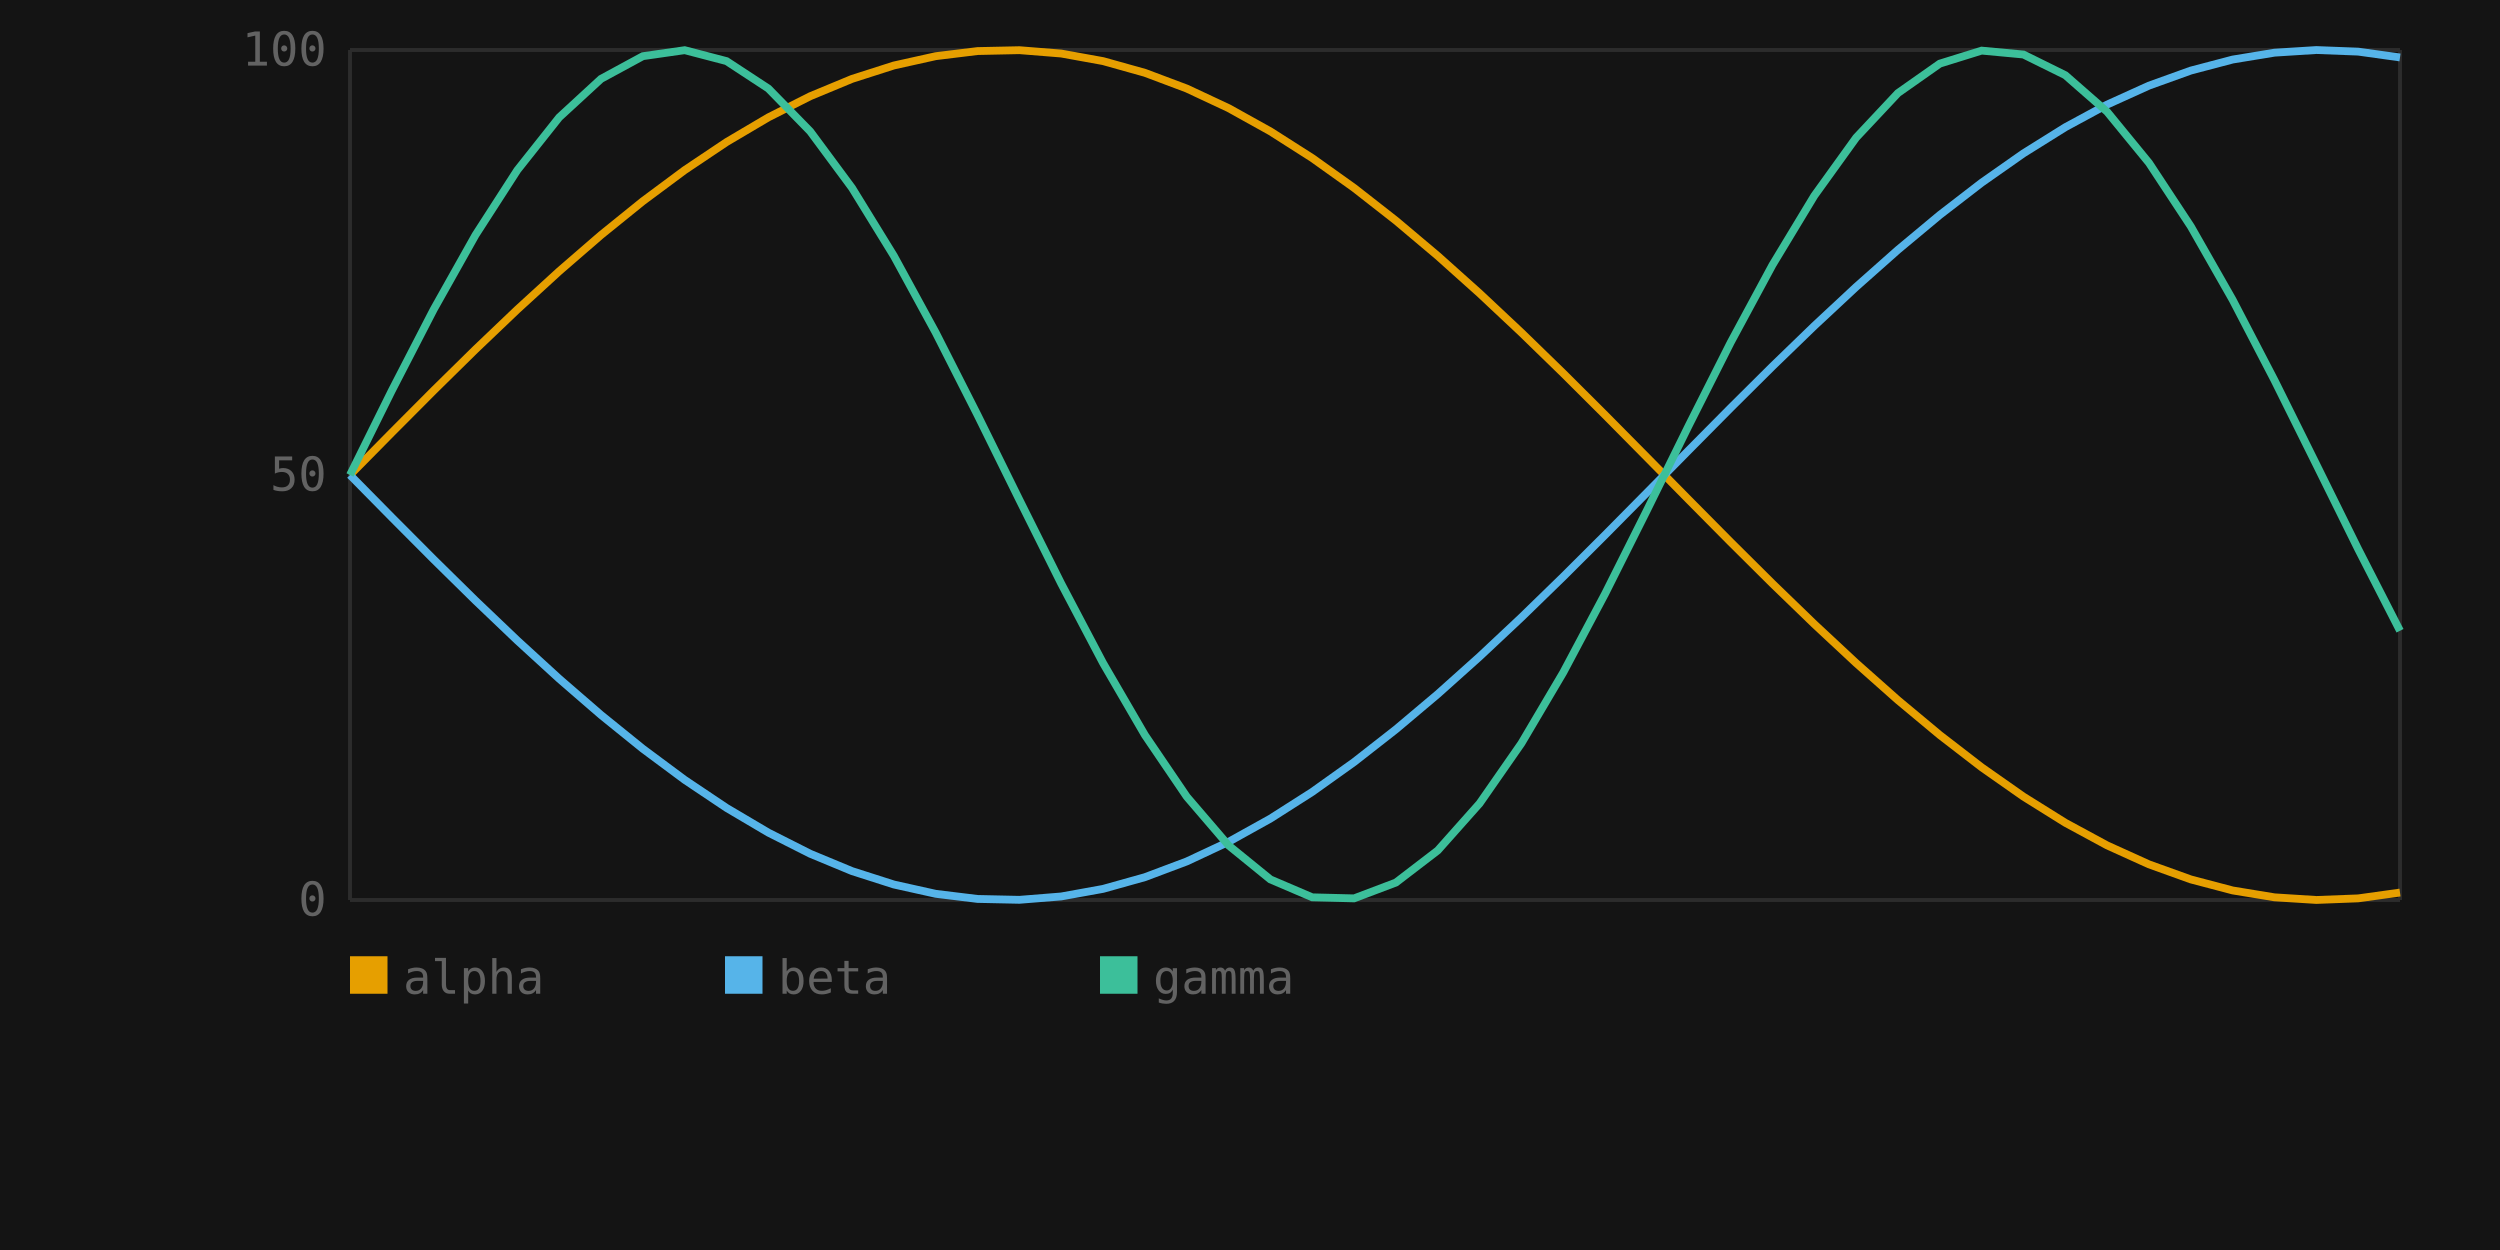
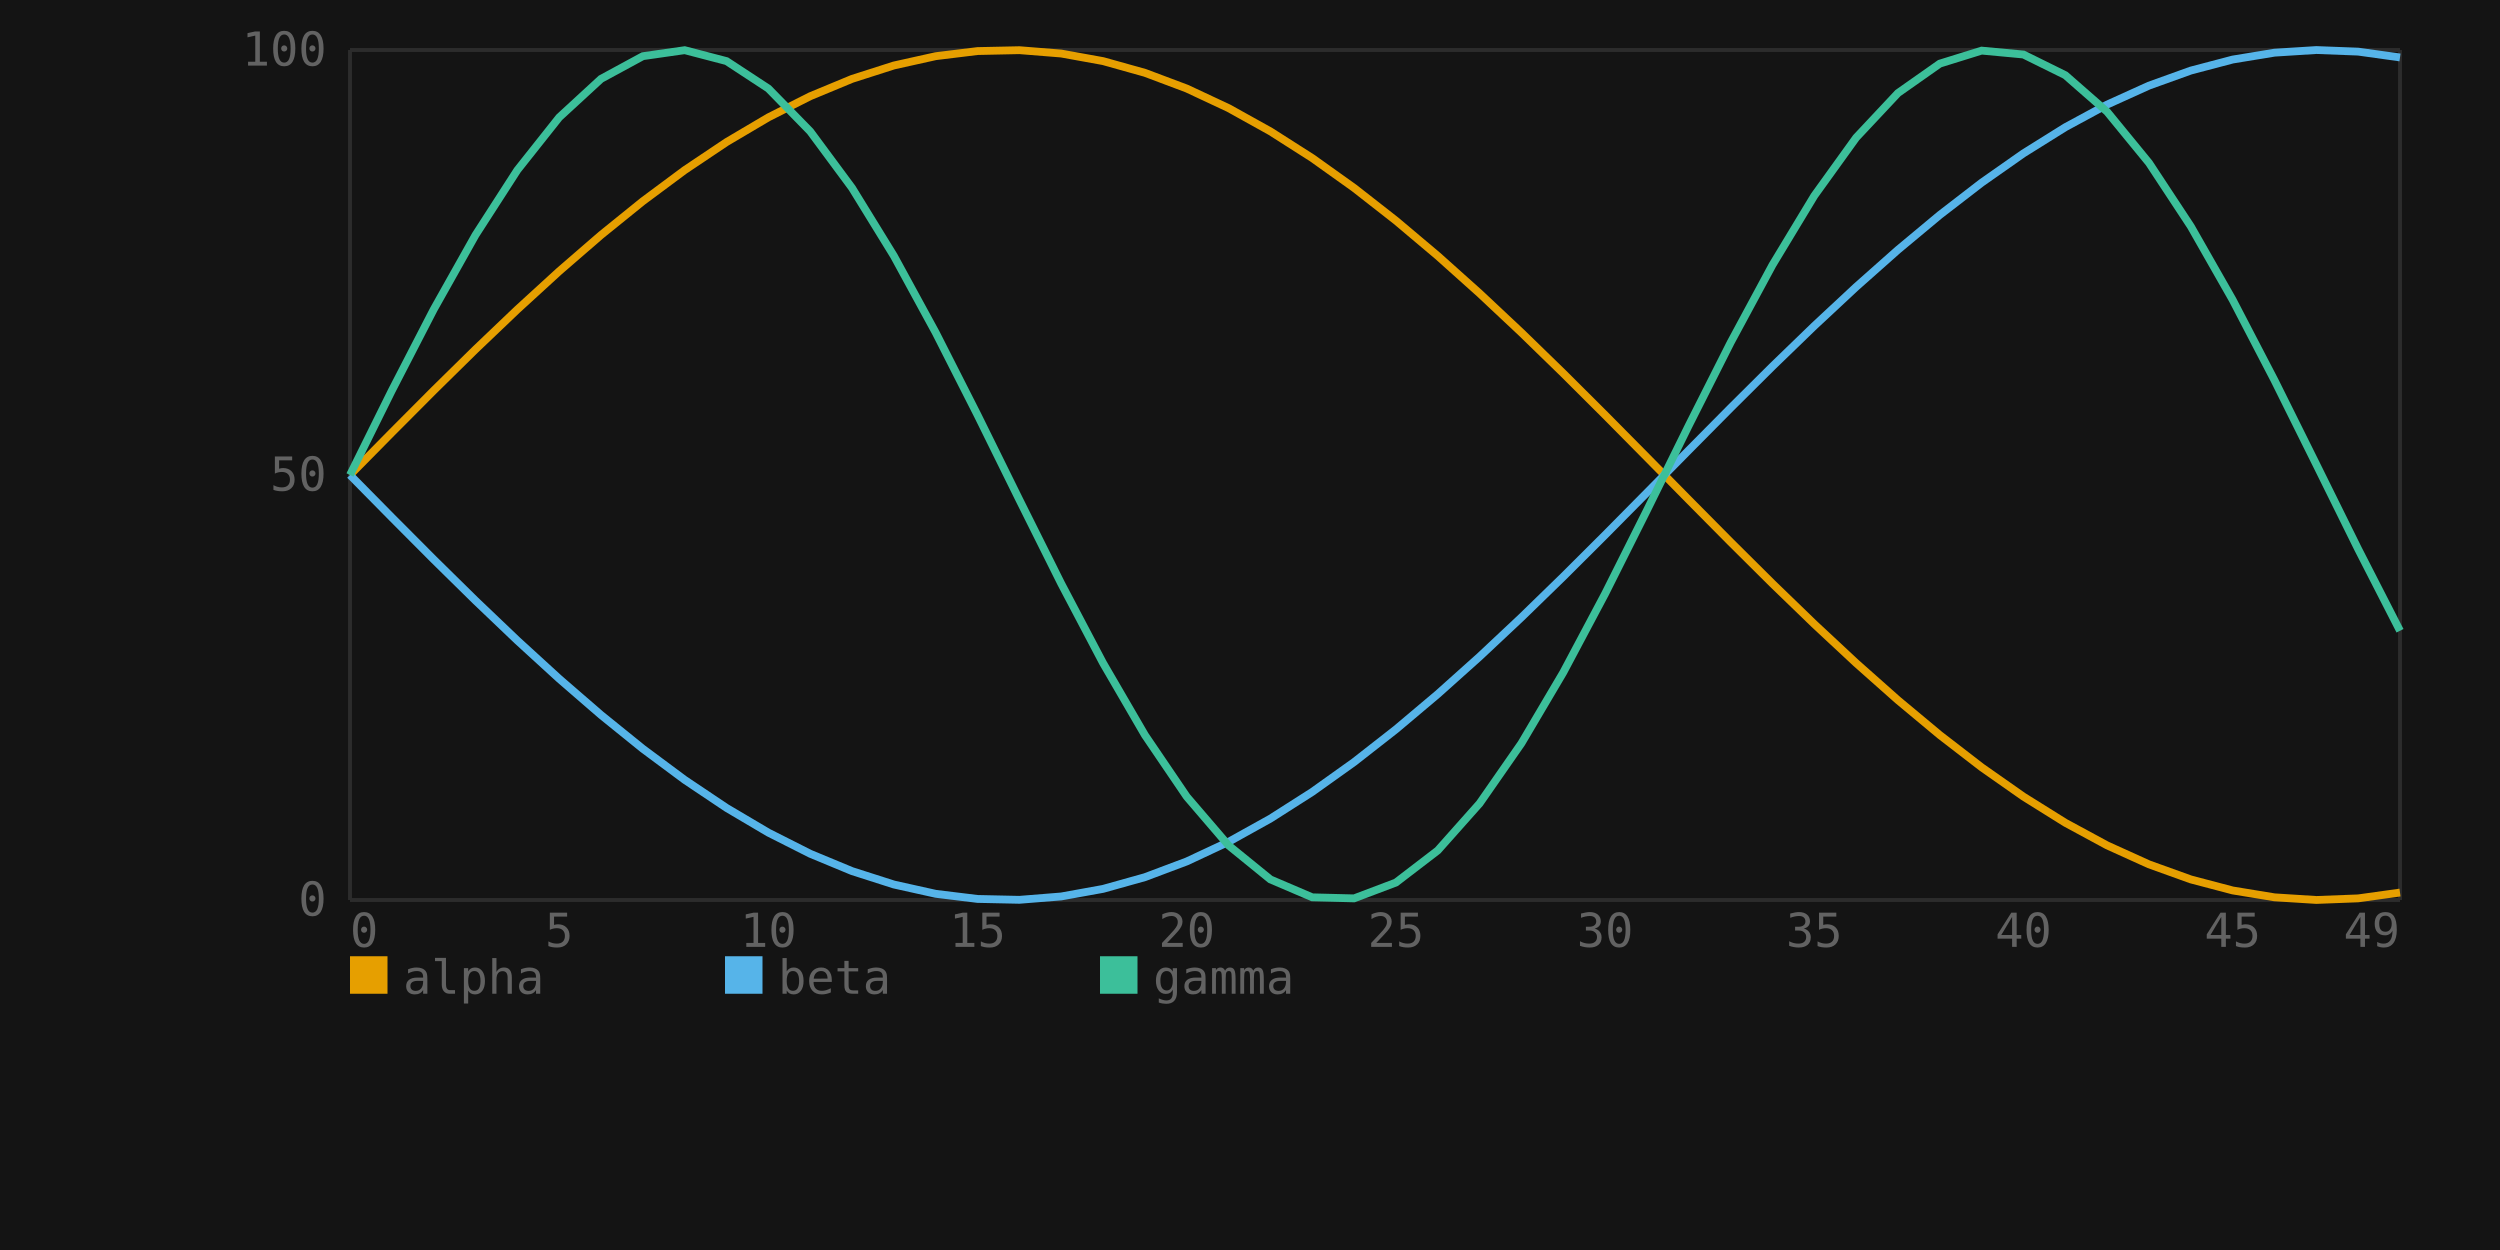
<svg xmlns="http://www.w3.org/2000/svg" viewBox="0 0 640 320" width="640" height="320">
  <rect width="100%" height="100%" fill="#141414" />
  <line x1="89.6" y1="12.8" x2="89.6" y2="230.4" stroke="#2c2c2c" stroke-width="1" />
  <line x1="89.6" y1="230.4" x2="614.4" y2="230.4" stroke="#2c2c2c" stroke-width="1" />
  <line x1="614.4" y1="12.8" x2="614.4" y2="230.4" stroke="#2c2c2c" stroke-width="1" />
  <line x1="89.6" y1="12.8" x2="614.4" y2="12.8" stroke="#2c2c2c" stroke-width="1" />
  <text x="83.6" y="234.4" text-anchor="end" font-size="12" font-family="monospace" fill="#626262">0</text>
  <text x="83.6" y="125.6" text-anchor="end" font-size="12" font-family="monospace" fill="#626262">50</text>
  <text x="83.6" y="16.8" text-anchor="end" font-size="12" font-family="monospace" fill="#626262">100</text>
+   <text x="89.6" y="242.4" text-anchor="start" font-size="12" font-family="monospace" fill="#626262">0</text>
+   <text x="143.151" y="242.4" text-anchor="middle" font-size="12" font-family="monospace" fill="#626262">5</text>
+   <text x="196.702" y="242.4" text-anchor="middle" font-size="12" font-family="monospace" fill="#626262">10</text>
+   <text x="250.253" y="242.4" text-anchor="middle" font-size="12" font-family="monospace" fill="#626262">15</text>
+   <text x="303.804" y="242.4" text-anchor="middle" font-size="12" font-family="monospace" fill="#626262">20</text>
+   <text x="357.355" y="242.4" text-anchor="middle" font-size="12" font-family="monospace" fill="#626262">25</text>
+   <text x="410.906" y="242.4" text-anchor="middle" font-size="12" font-family="monospace" fill="#626262">30</text>
+   <text x="464.457" y="242.4" text-anchor="middle" font-size="12" font-family="monospace" fill="#626262">35</text>
+   <text x="518.008" y="242.4" text-anchor="middle" font-size="12" font-family="monospace" fill="#626262">40</text>
+   <text x="571.559" y="242.4" text-anchor="middle" font-size="12" font-family="monospace" fill="#626262">45</text>
+   <text x="614.4" y="242.4" text-anchor="end" font-size="12" font-family="monospace" fill="#626262">49</text>
  <rect x="89.6" y="244.8" width="9.6" height="9.6" fill="#e69f00" />
  <text x="103.2" y="254.4" text-anchor="start" font-size="12" font-family="monospace" fill="#626262">alpha</text>
  <rect x="185.6" y="244.8" width="9.6" height="9.6" fill="#56b4e9" />
  <text x="199.2" y="254.4" text-anchor="start" font-size="12" font-family="monospace" fill="#626262">beta</text>
  <rect x="281.6" y="244.8" width="9.6" height="9.6" fill="#3cbf9a" />
  <text x="295.2" y="254.4" text-anchor="start" font-size="12" font-family="monospace" fill="#626262">gamma</text>
  <path d="M89.6 121.6 L100.31 110.738 L111.02 99.985 L121.731 89.447 L132.441 79.231 L143.151 69.439 L153.861 60.167 L164.571 51.509 L175.282 43.552 L185.992 36.374 L196.702 30.048 L207.412 24.637 L218.122 20.194 L228.833 16.765 L239.543 14.383 L250.253 13.073 L260.963 12.846 L271.673 13.707 L282.384 15.645 L293.094 18.643 L303.804 22.668 L314.514 27.683 L325.224 33.636 L335.935 40.467 L346.645 48.11 L357.355 56.486 L368.065 65.513 L378.776 75.101 L389.486 85.153 L400.196 95.57 L410.906 106.246 L421.616 117.076 L432.327 127.951 L443.037 138.763 L453.747 149.403 L464.457 159.765 L475.167 169.746 L485.878 179.246 L496.588 188.17 L507.298 196.429 L518.008 203.94 L528.718 210.629 L539.429 216.427 L550.139 221.279 L560.849 225.134 L571.559 227.955 L582.269 229.714 L592.98 230.392 L603.69 229.983 L614.4 228.491" fill="none" stroke="#e69f00" stroke-width="2" />
  <path d="M89.6 121.6 L100.31 132.462 L111.02 143.215 L121.731 153.753 L132.441 163.969 L143.151 173.761 L153.861 183.033 L164.571 191.691 L175.282 199.648 L185.992 206.826 L196.702 213.152 L207.412 218.563 L218.122 223.006 L228.833 226.435 L239.543 228.817 L250.253 230.127 L260.963 230.354 L271.673 229.493 L282.384 227.555 L293.094 224.557 L303.804 220.532 L314.514 215.517 L325.224 209.564 L335.935 202.733 L346.645 195.09 L357.355 186.714 L368.065 177.687 L378.776 168.099 L389.486 158.047 L400.196 147.63 L410.906 136.954 L421.616 126.124 L432.327 115.249 L443.037 104.437 L453.747 93.797 L464.457 83.435 L475.167 73.454 L485.878 63.954 L496.588 55.03 L507.298 46.771 L518.008 39.26 L528.718 32.571 L539.429 26.773 L550.139 21.921 L560.849 18.066 L571.559 15.245 L582.269 13.486 L592.98 12.808 L603.69 13.217 L614.4 14.709" fill="none" stroke="#56b4e9" stroke-width="2" />
  <path d="M89.6 121.6 L100.31 99.985 L111.02 79.231 L121.731 60.167 L132.441 43.552 L143.151 30.048 L153.861 20.194 L164.571 14.383 L175.282 12.846 L185.992 15.645 L196.702 22.668 L207.412 33.636 L218.122 48.11 L228.833 65.513 L239.543 85.153 L250.253 106.246 L260.963 127.951 L271.673 149.403 L282.384 169.746 L293.094 188.17 L303.804 203.94 L314.514 216.427 L325.224 225.134 L335.935 229.714 L346.645 229.983 L357.355 225.931 L368.065 217.72 L378.776 205.677 L389.486 190.282 L400.196 172.149 L410.906 152 L421.616 130.64 L432.327 108.919 L443.037 87.704 L453.747 67.84 L464.457 50.12 L475.167 35.249 L485.878 23.821 L496.588 16.29 L507.298 12.958 L518.008 13.958 L528.718 19.249 L539.429 28.62 L550.139 41.698 L560.849 57.961 L571.559 76.762 L582.269 97.35 L592.98 118.904 L603.69 140.567 L614.4 161.473" fill="none" stroke="#3cbf9a" stroke-width="2" />
</svg>
